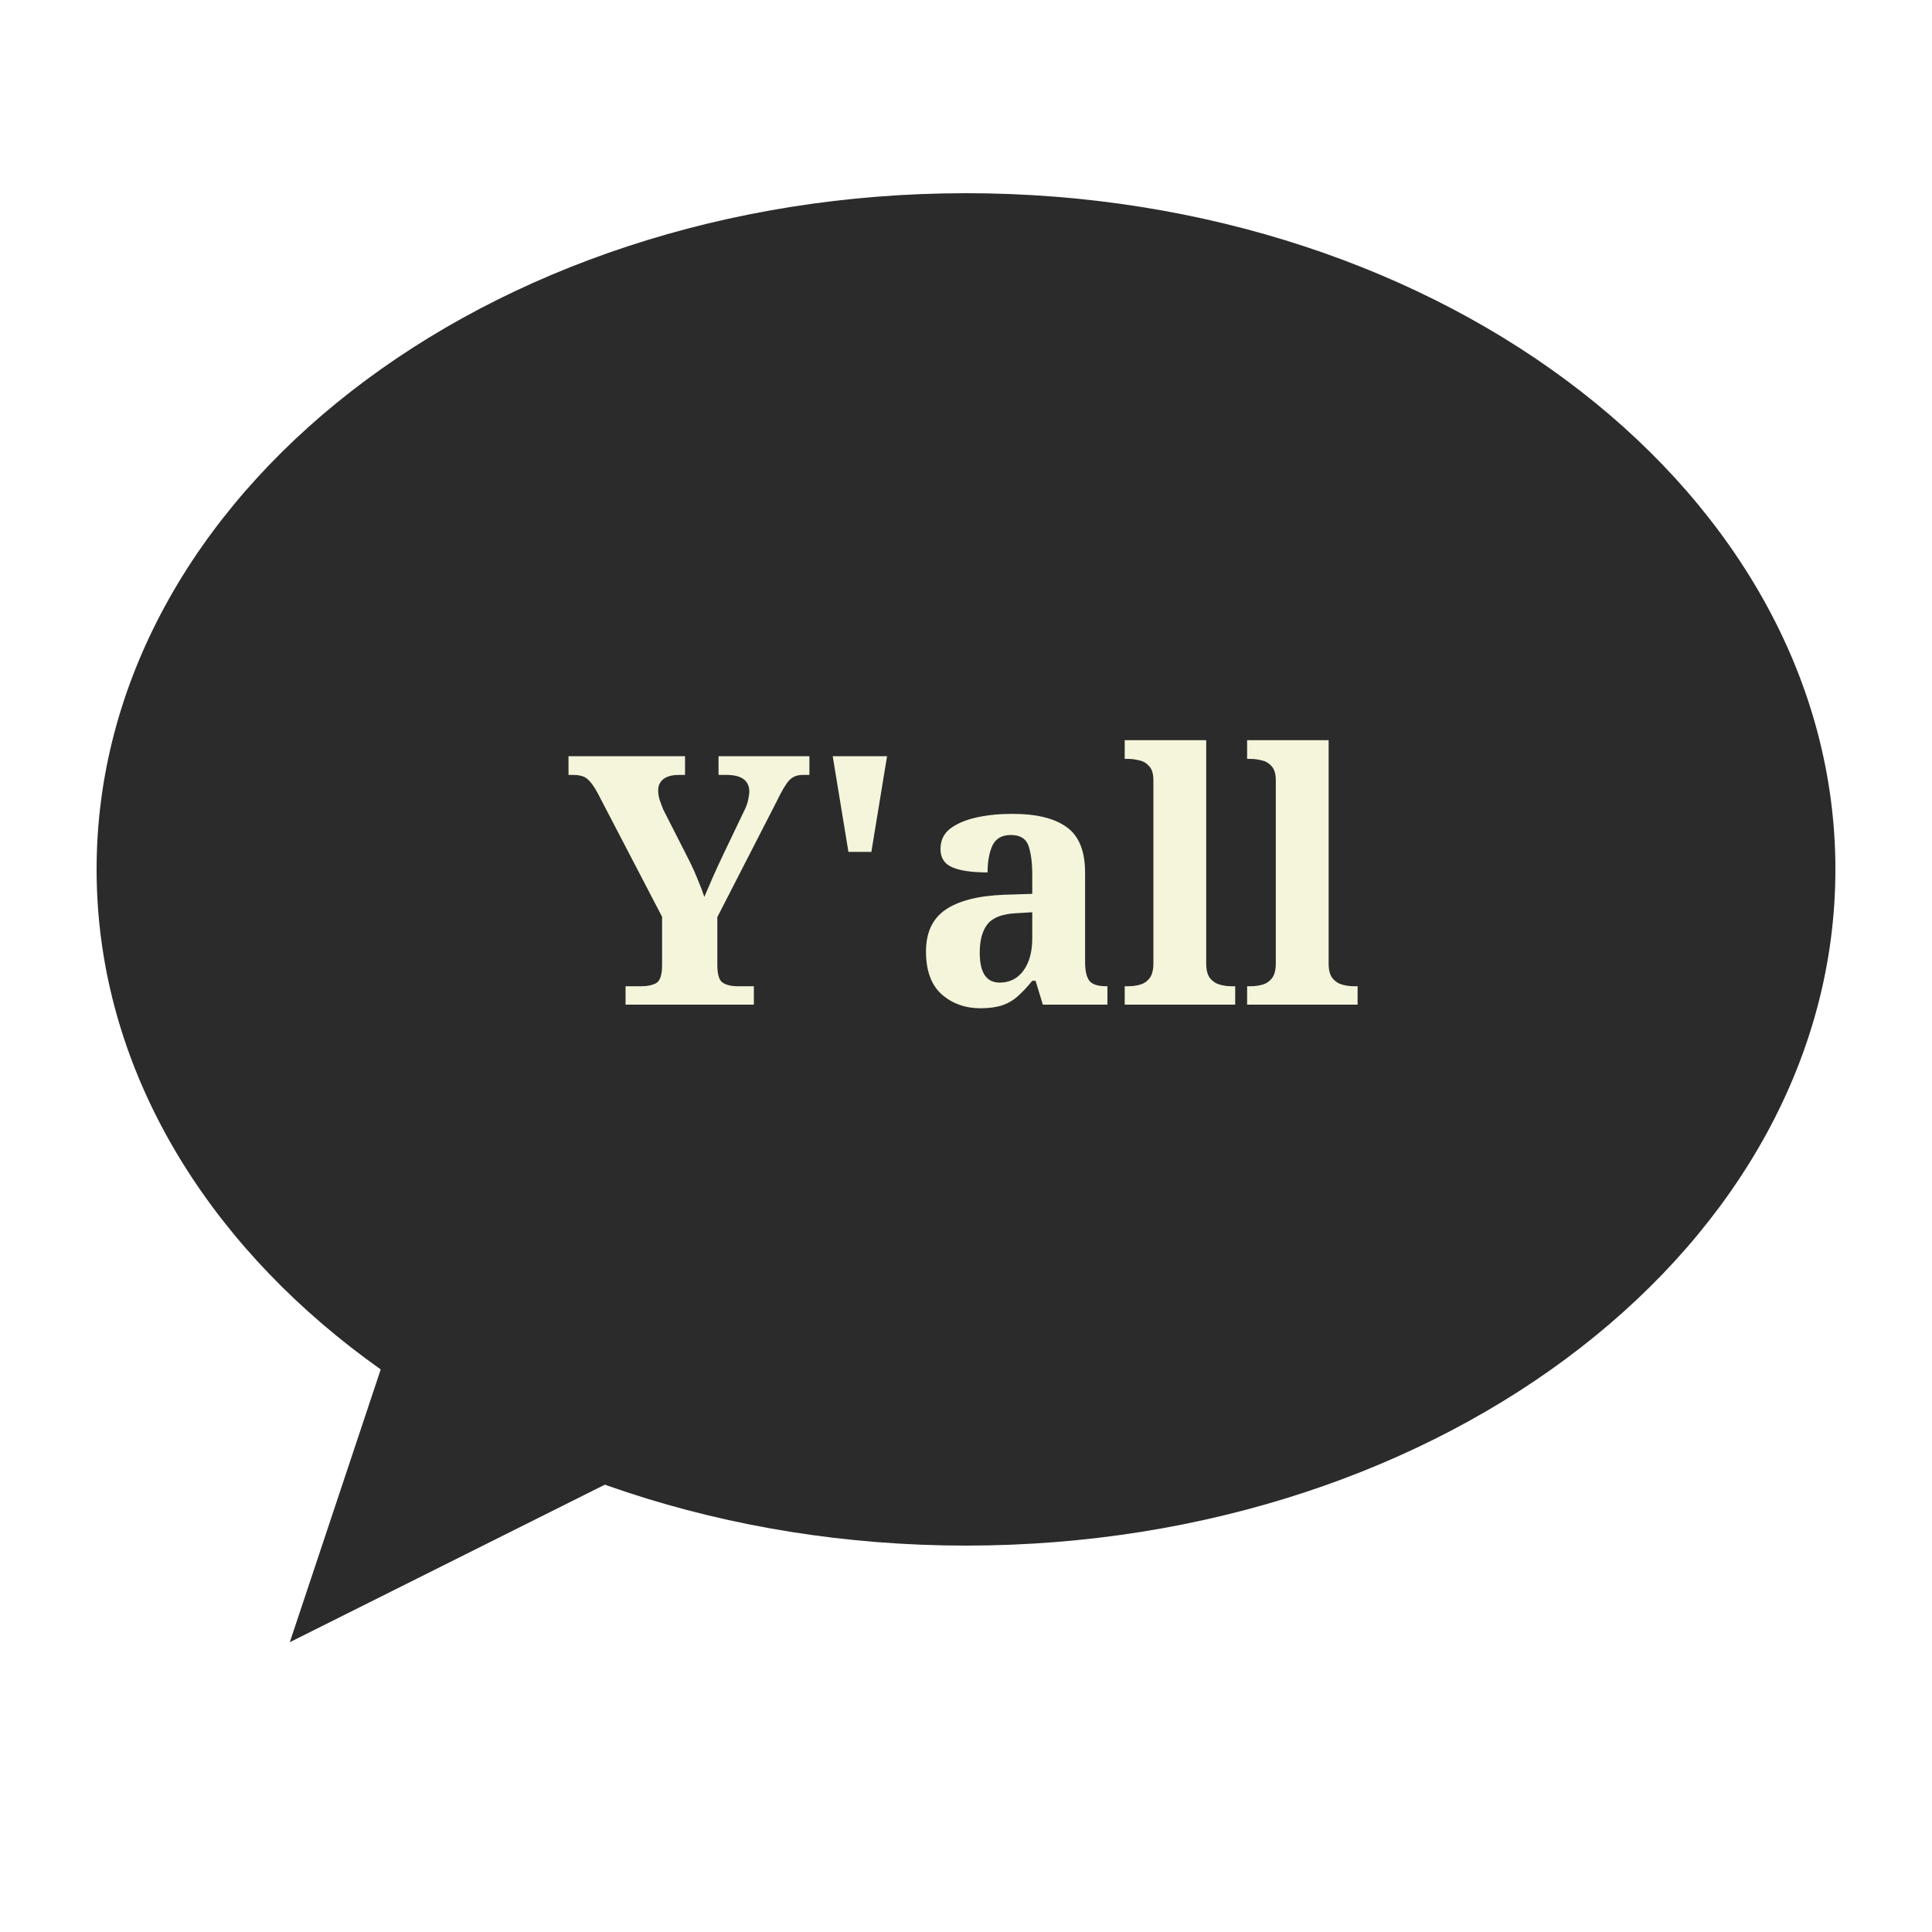
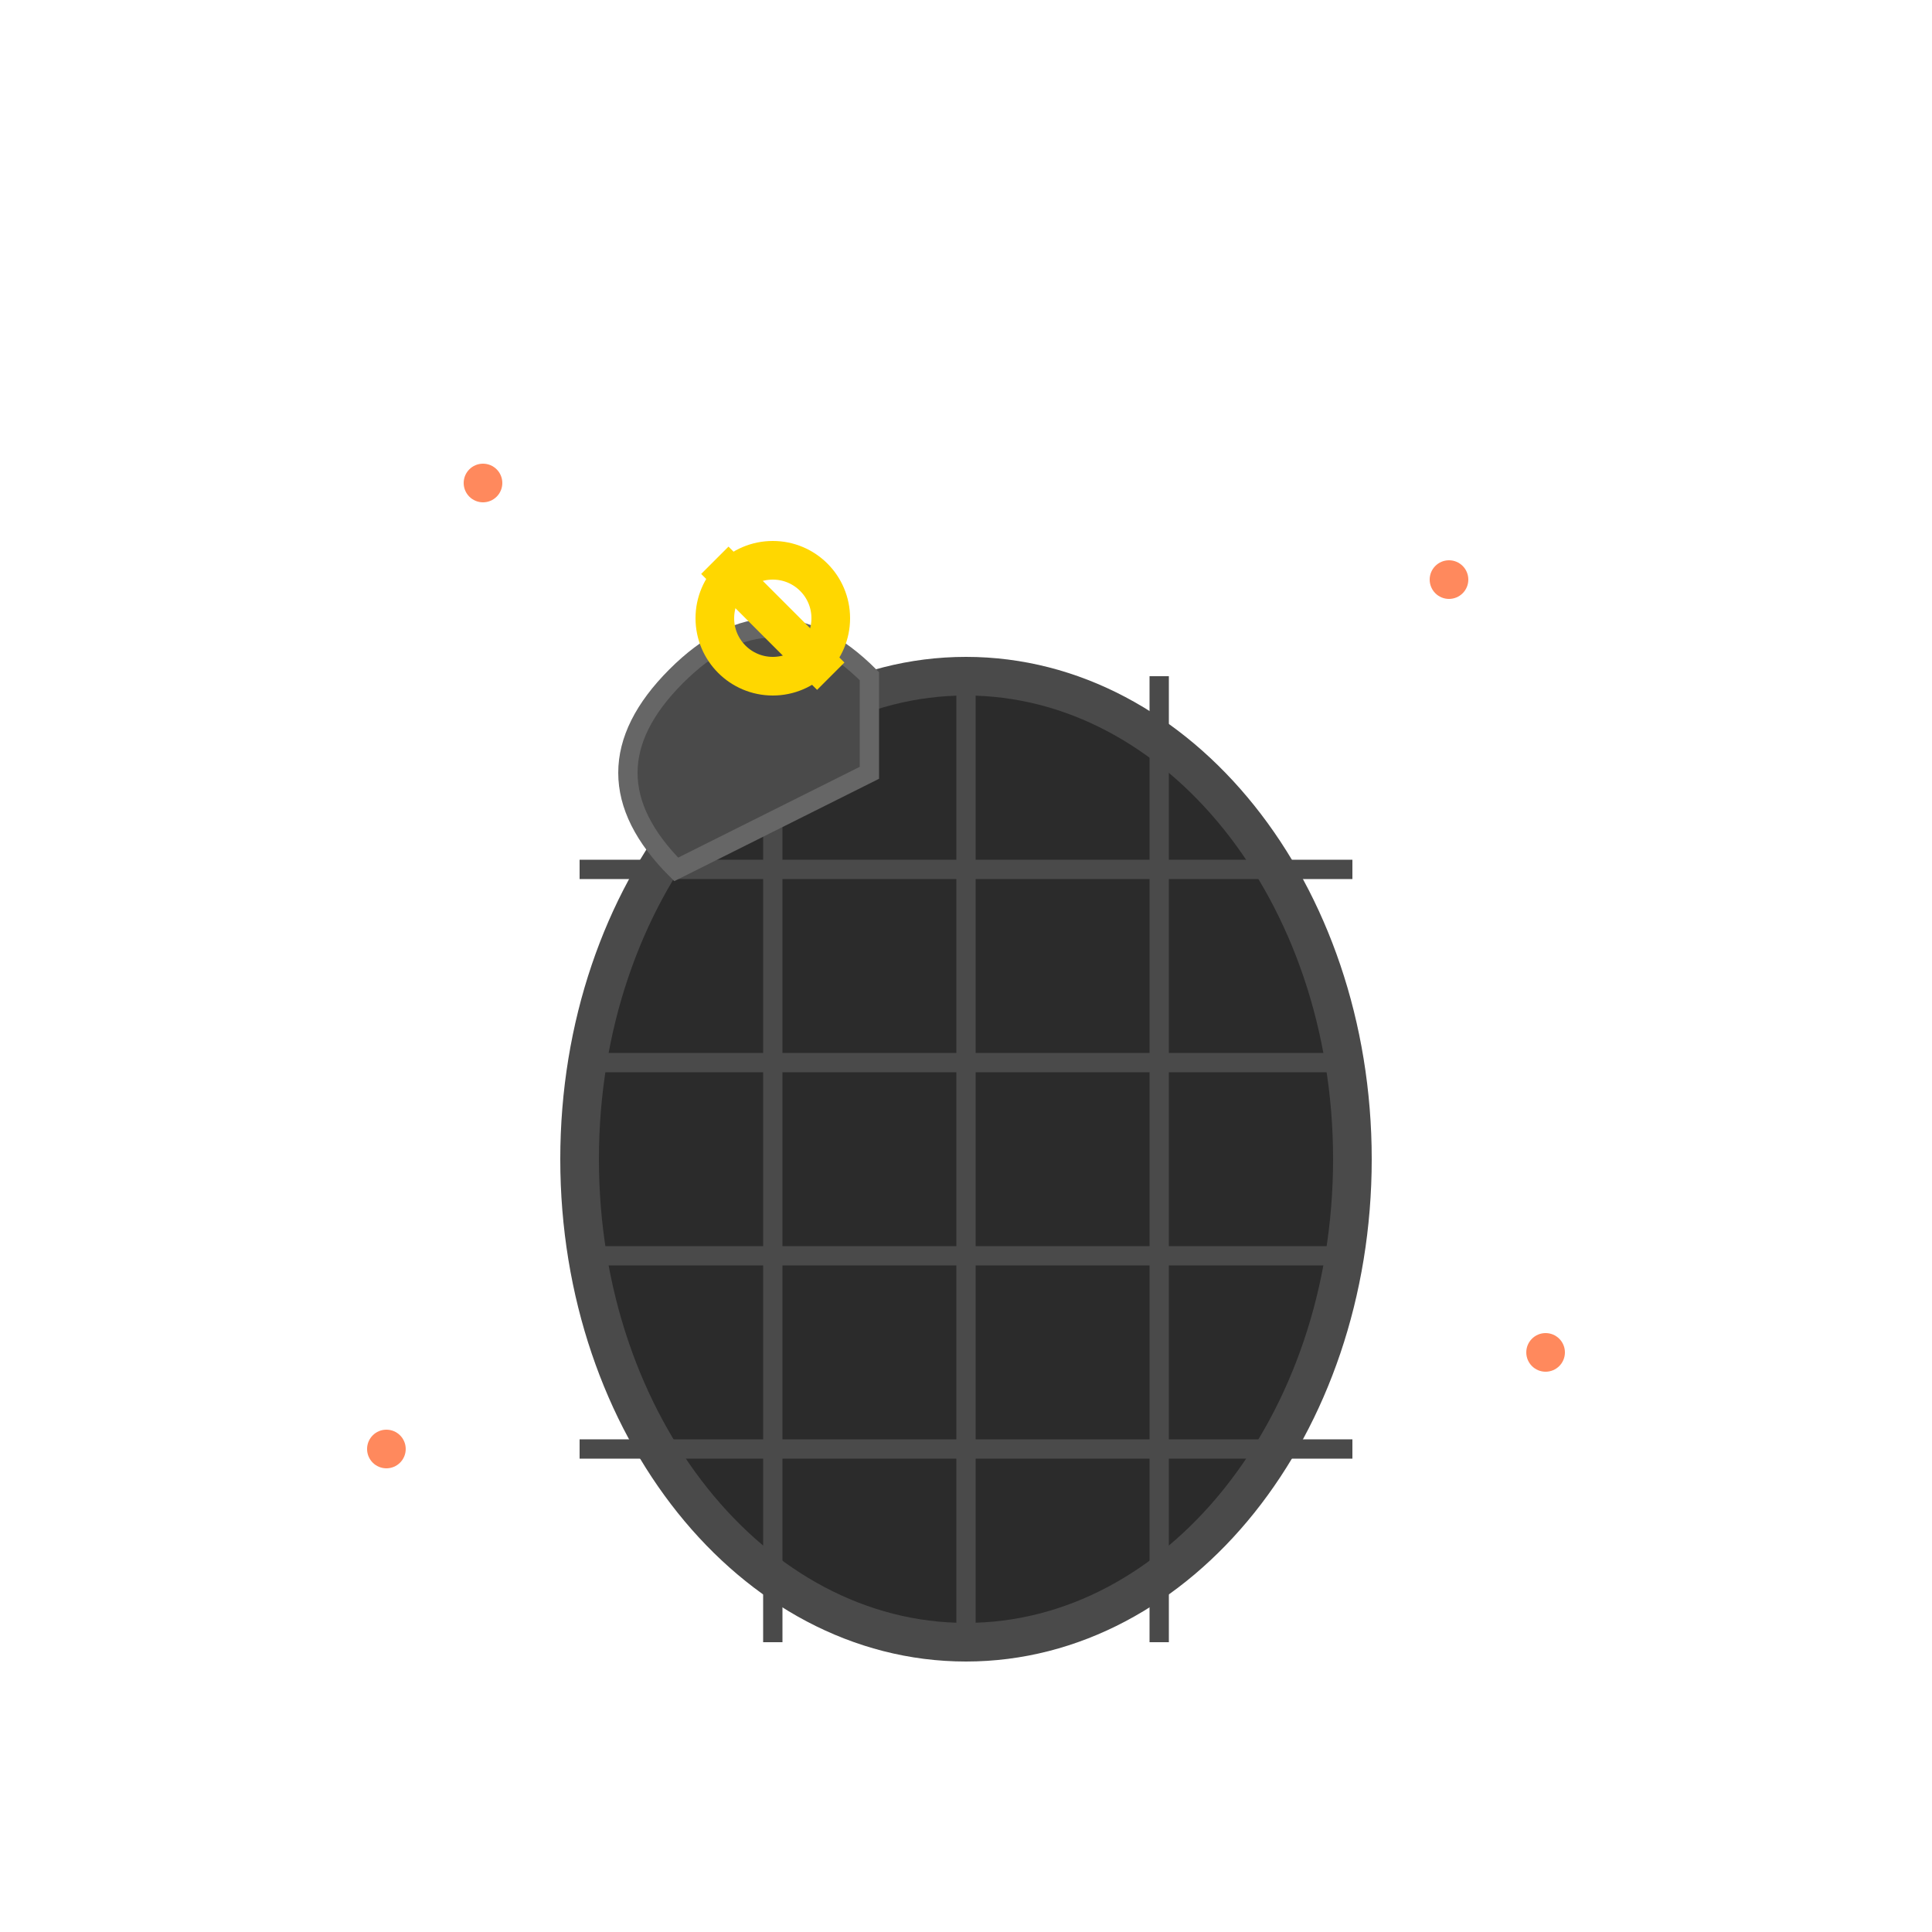
<svg xmlns="http://www.w3.org/2000/svg" width="100" height="100" viewBox="0 0 100 100" fill="none">
-   <ellipse cx="50" cy="45" rx="45" ry="35" fill="#2B2B2B" />
-   <path d="M20 70 L15 85 L35 75 Z" fill="#2B2B2B" />
-   <text x="50" y="52" font-family="serif" font-size="18" font-weight="bold" text-anchor="middle" fill="#F5F5DC">Y'all</text>
+   <ellipse cx="50" cy="60" rx="20" ry="25" fill="#2B2B2B" stroke="#4A4A4A" stroke-width="2" />
+   <line x1="30" y1="45" x2="70" y2="45" stroke="#4A4A4A" stroke-width="1" />
+   <line x1="30" y1="55" x2="70" y2="55" stroke="#4A4A4A" stroke-width="1" />
+   <line x1="30" y1="65" x2="70" y2="65" stroke="#4A4A4A" stroke-width="1" />
+   <line x1="30" y1="75" x2="70" y2="75" stroke="#4A4A4A" stroke-width="1" />
+   <line x1="40" y1="35" x2="40" y2="85" stroke="#4A4A4A" stroke-width="1" />
+   <line x1="60" y1="35" x2="60" y2="85" stroke="#4A4A4A" stroke-width="1" />
+   <path d="M45 35 Q40 30 35 35 Q30 40 35 45 L45 40 Z" fill="#4A4A4A" stroke="#666" stroke-width="1" />
+   <circle cx="40" cy="32" r="3" fill="none" stroke="#FFD700" stroke-width="2" />
+   <line x1="37" y1="29" x2="43" y2="35" stroke="#FFD700" stroke-width="2" />
+   <circle cx="25" cy="25" r="1" fill="#FF6B35" opacity="0.8" />
+   <circle cx="75" cy="30" r="1" fill="#FF6B35" opacity="0.8" />
+   <circle cx="80" cy="70" r="1" fill="#FF6B35" opacity="0.8" />
+   <circle cx="20" cy="75" r="1" fill="#FF6B35" opacity="0.8" />
+   <line x1="50" y1="35" x2="50" y2="85" stroke="#4A4A4A" stroke-width="1" />
</svg>
